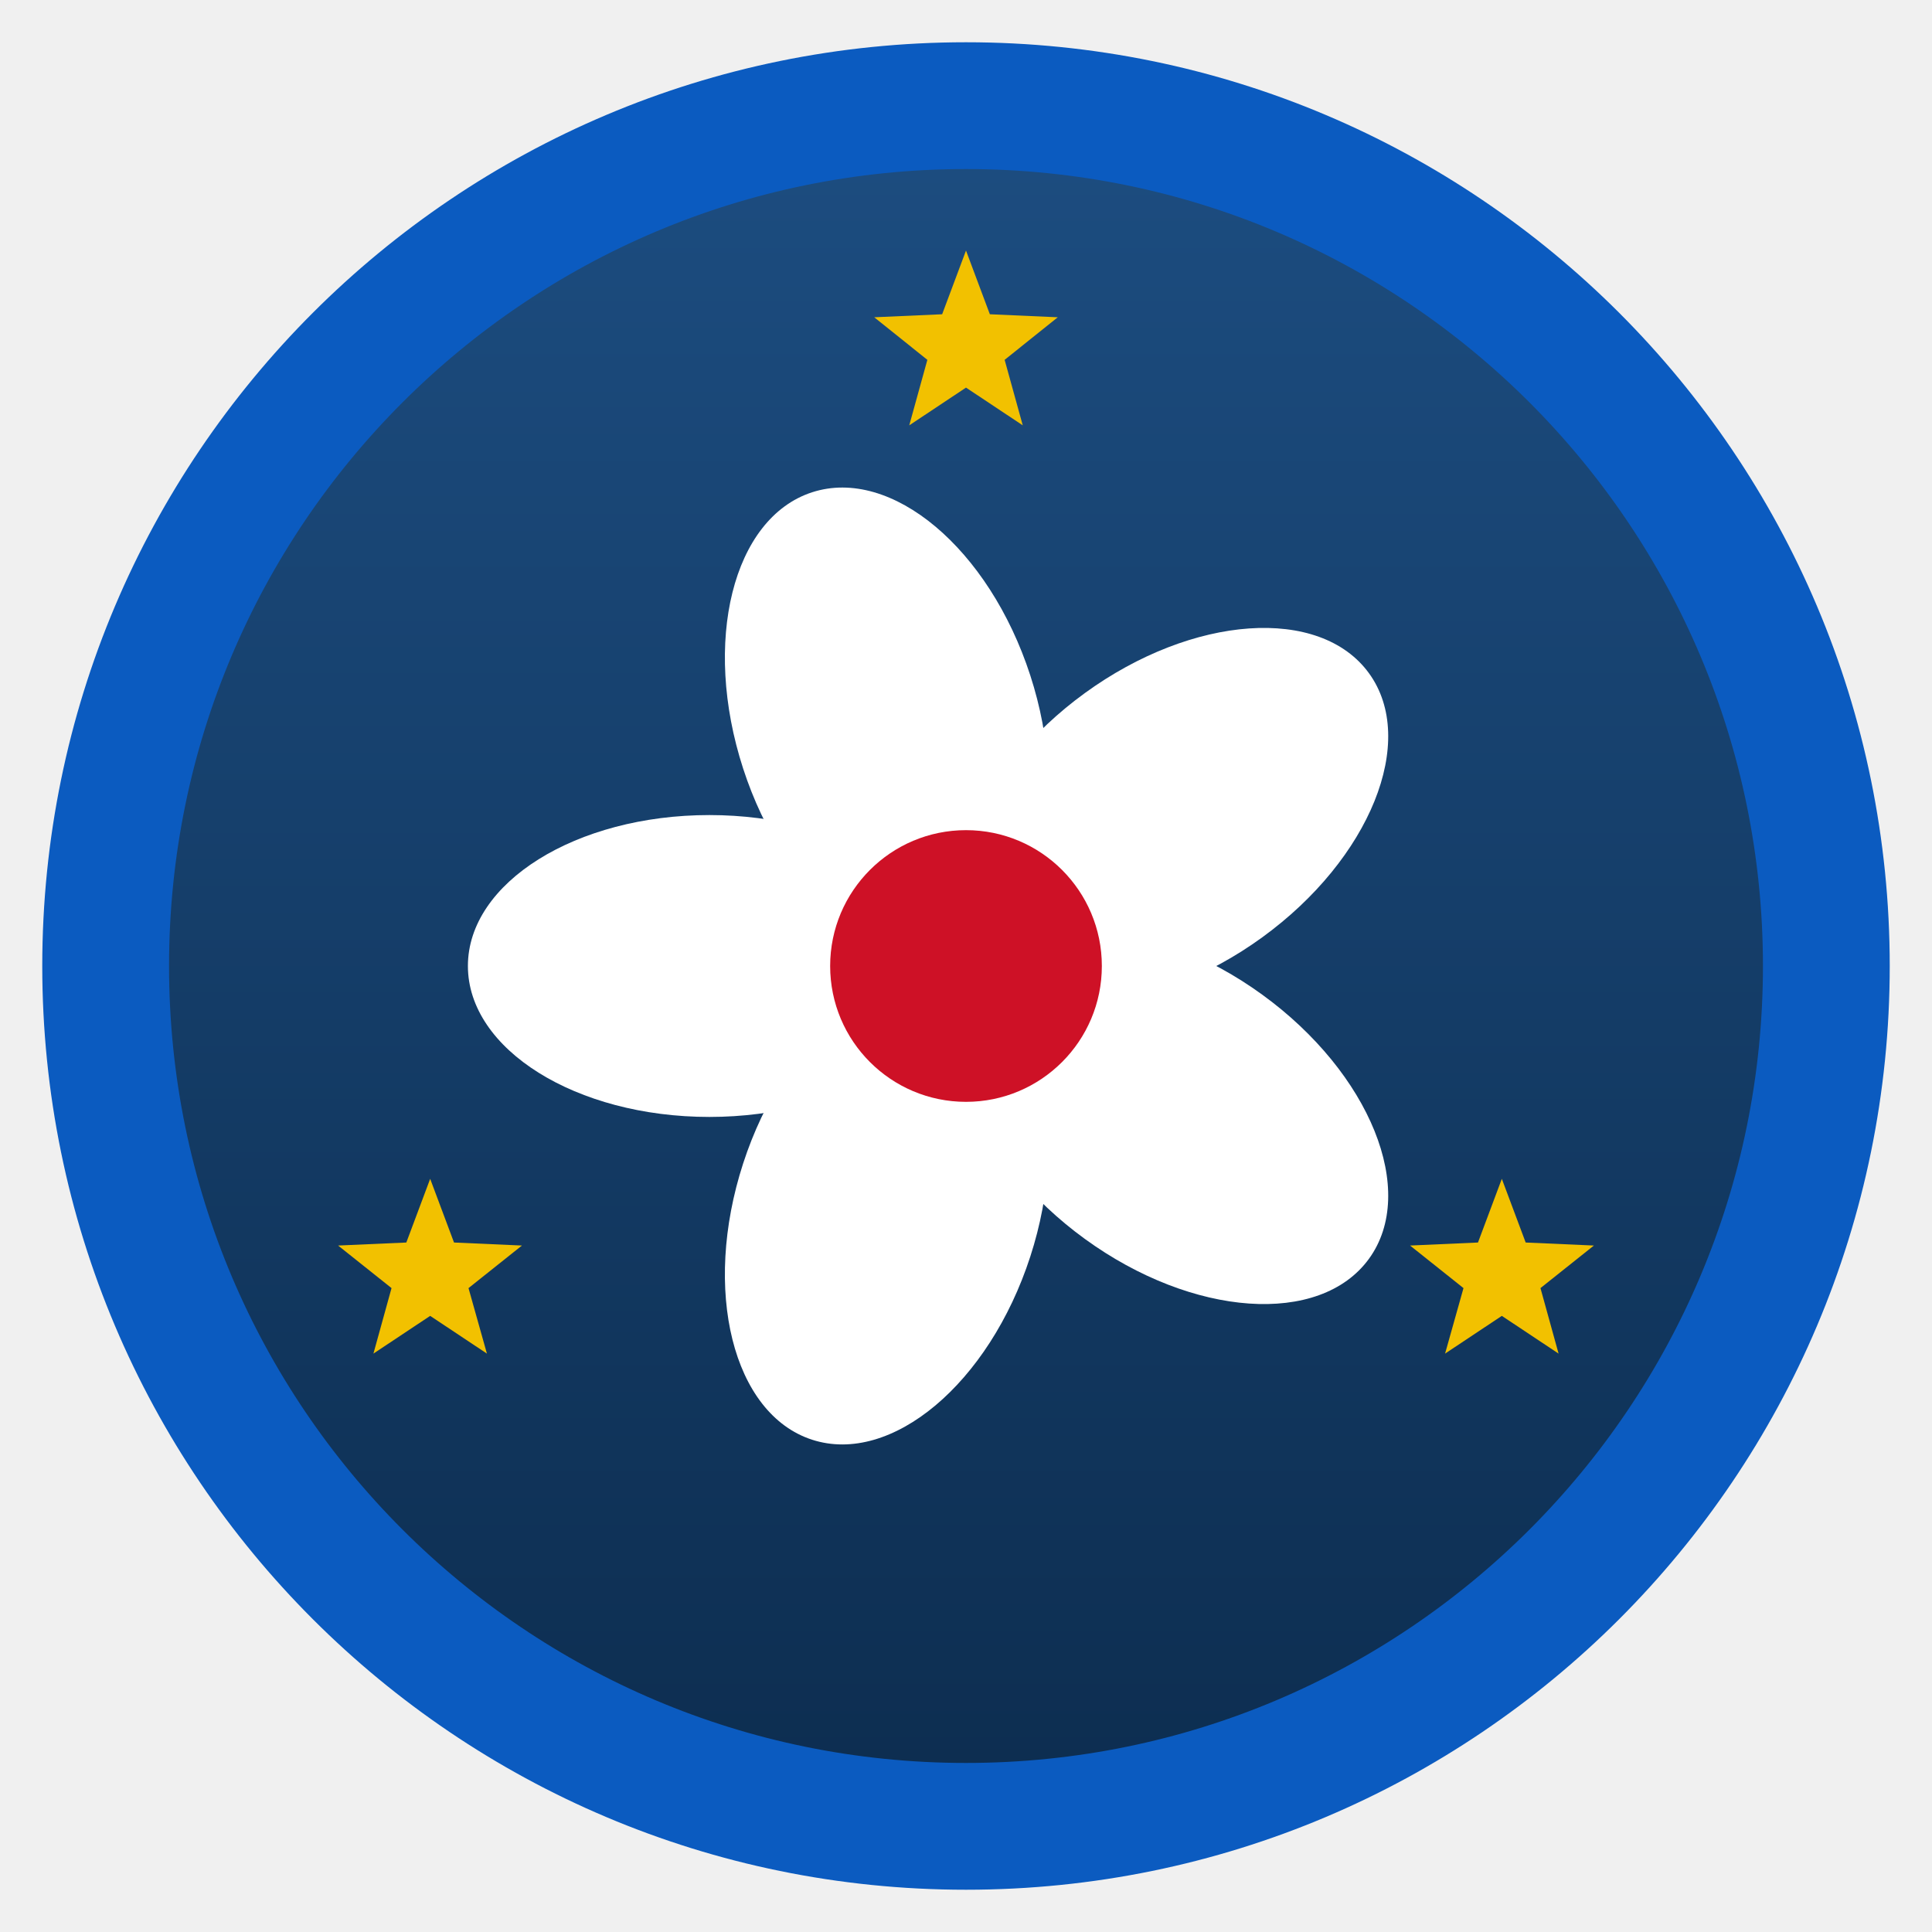
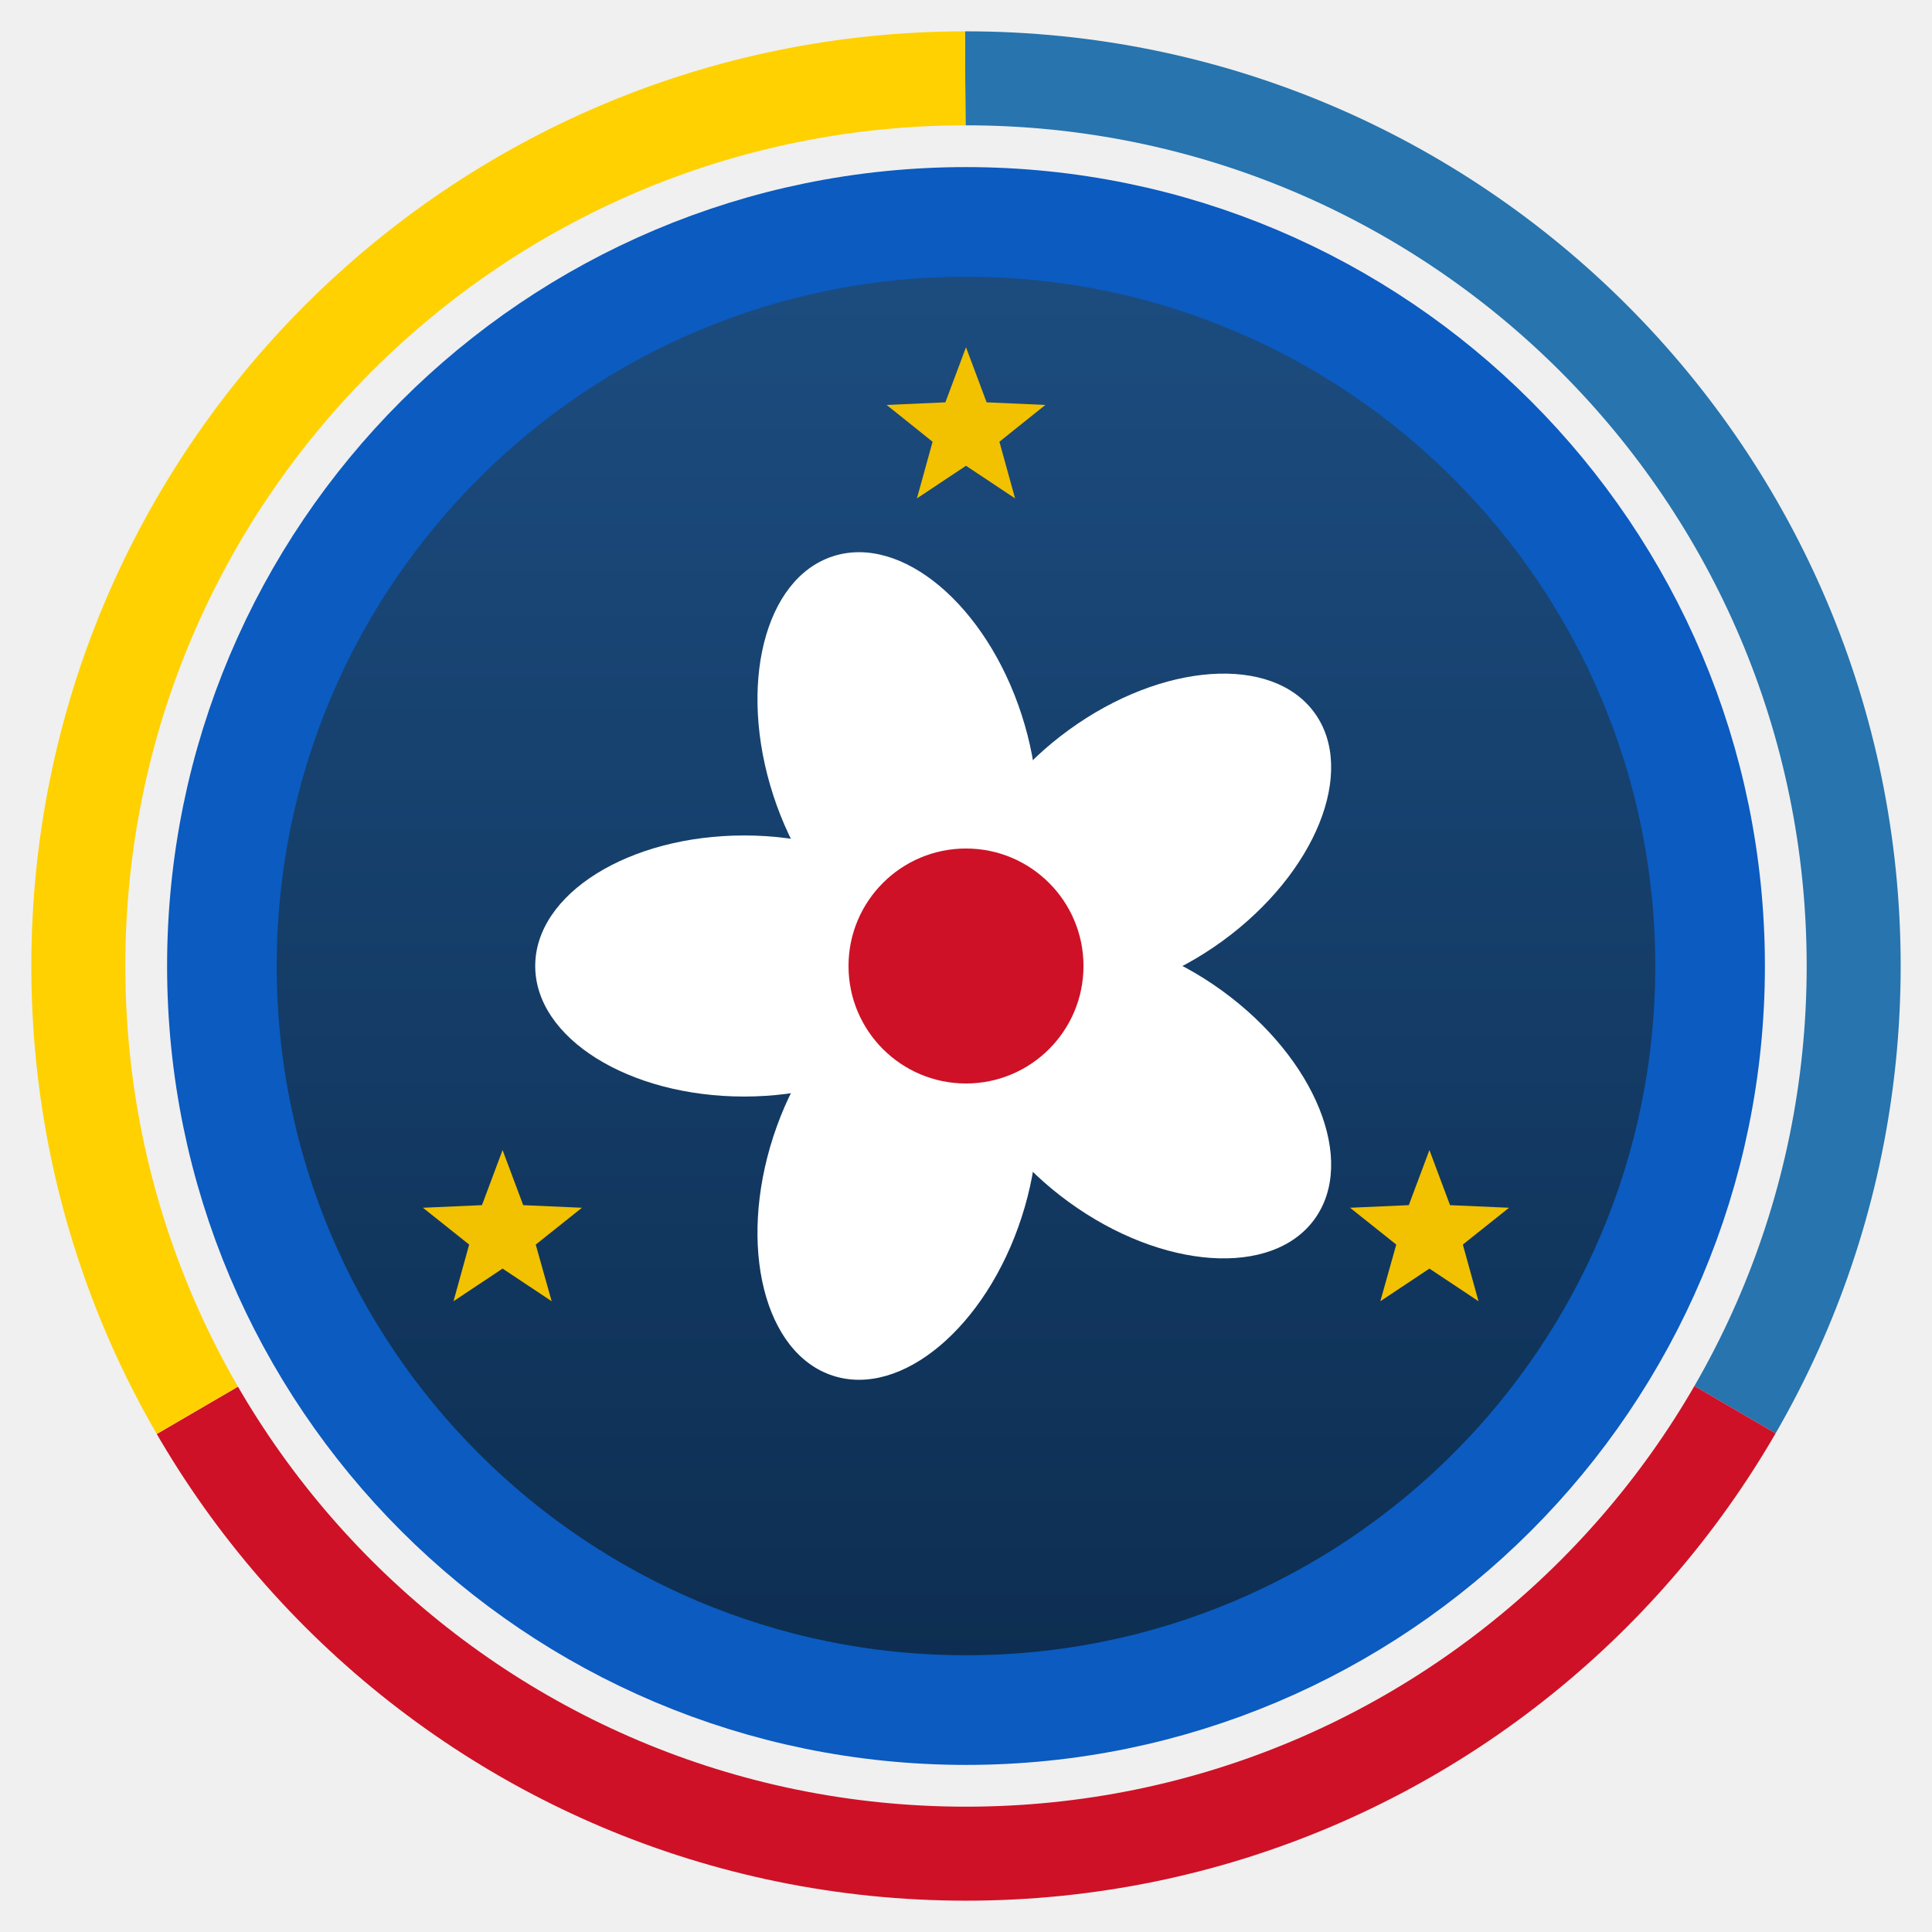
- <svg xmlns="http://www.w3.org/2000/svg" viewBox="0 0 64 64" role="img" aria-label="TenJ Lab logo">
+ <svg xmlns="http://www.w3.org/2000/svg" viewBox="-5 -5 74 74" role="img" aria-label="TenJ Lab logo">
  <defs>
    <linearGradient id="tenjNavy" x1="0" y1="0" x2="0" y2="1">
      <stop offset="0" stop-color="#1d4e82" />
      <stop offset="1" stop-color="#0c2c4e" />
    </linearGradient>
  </defs>
  <circle cx="32" cy="32" r="30" fill="url(#tenjNavy)" />
  <circle cx="32" cy="32" r="28.5" fill="none" stroke="#0B5BC0" stroke-width="4.2" />
  <g fill="#F2C100">
    <polygon points="32.00,8.30 32.79,10.41 35.04,10.51 33.28,11.92 33.88,14.09 32.00,12.84 30.12,14.09 30.72,11.92 28.96,10.51 31.21,10.41" />
    <polygon points="14.25,39.05 15.04,41.16 17.29,41.26 15.52,42.67 16.13,44.84 14.25,43.59 12.37,44.84 12.97,42.67 11.20,41.26 13.46,41.16" />
    <polygon points="49.75,39.05 50.54,41.16 52.80,41.26 51.03,42.67 51.63,44.84 49.75,43.59 47.87,44.84 48.48,42.67 46.71,41.26 48.96,41.16" />
  </g>
  <g fill="#ffffff">
    <g transform="rotate(-90 32 32)">
      <ellipse cx="32" cy="23.5" rx="5.0" ry="8.0" />
    </g>
    <g transform="rotate(-18 32 32)">
      <ellipse cx="32" cy="23.5" rx="5.0" ry="8.0" />
    </g>
    <g transform="rotate(54 32 32)">
      <ellipse cx="32" cy="23.5" rx="5.0" ry="8.0" />
    </g>
    <g transform="rotate(126 32 32)">
      <ellipse cx="32" cy="23.5" rx="5.0" ry="8.0" />
    </g>
    <g transform="rotate(198 32 32)">
      <ellipse cx="32" cy="23.5" rx="5.0" ry="8.0" />
    </g>
  </g>
  <circle cx="32" cy="32" r="4.5" fill="#CE1126" />
+   <g transform="rotate(-90 32 32)" fill="none" stroke-width="3.6">
+     <circle cx="32" cy="32" r="34" stroke="#2774AE" stroke-dasharray="71.209 142.419" />
+     <circle cx="32" cy="32" r="34" stroke="#CE1126" stroke-dasharray="71.209 142.419" stroke-dashoffset="-71.209" />
+     <circle cx="32" cy="32" r="34" stroke="#FFD100" stroke-dasharray="71.209 142.419" stroke-dashoffset="-142.419" />
+   </g>
</svg>
